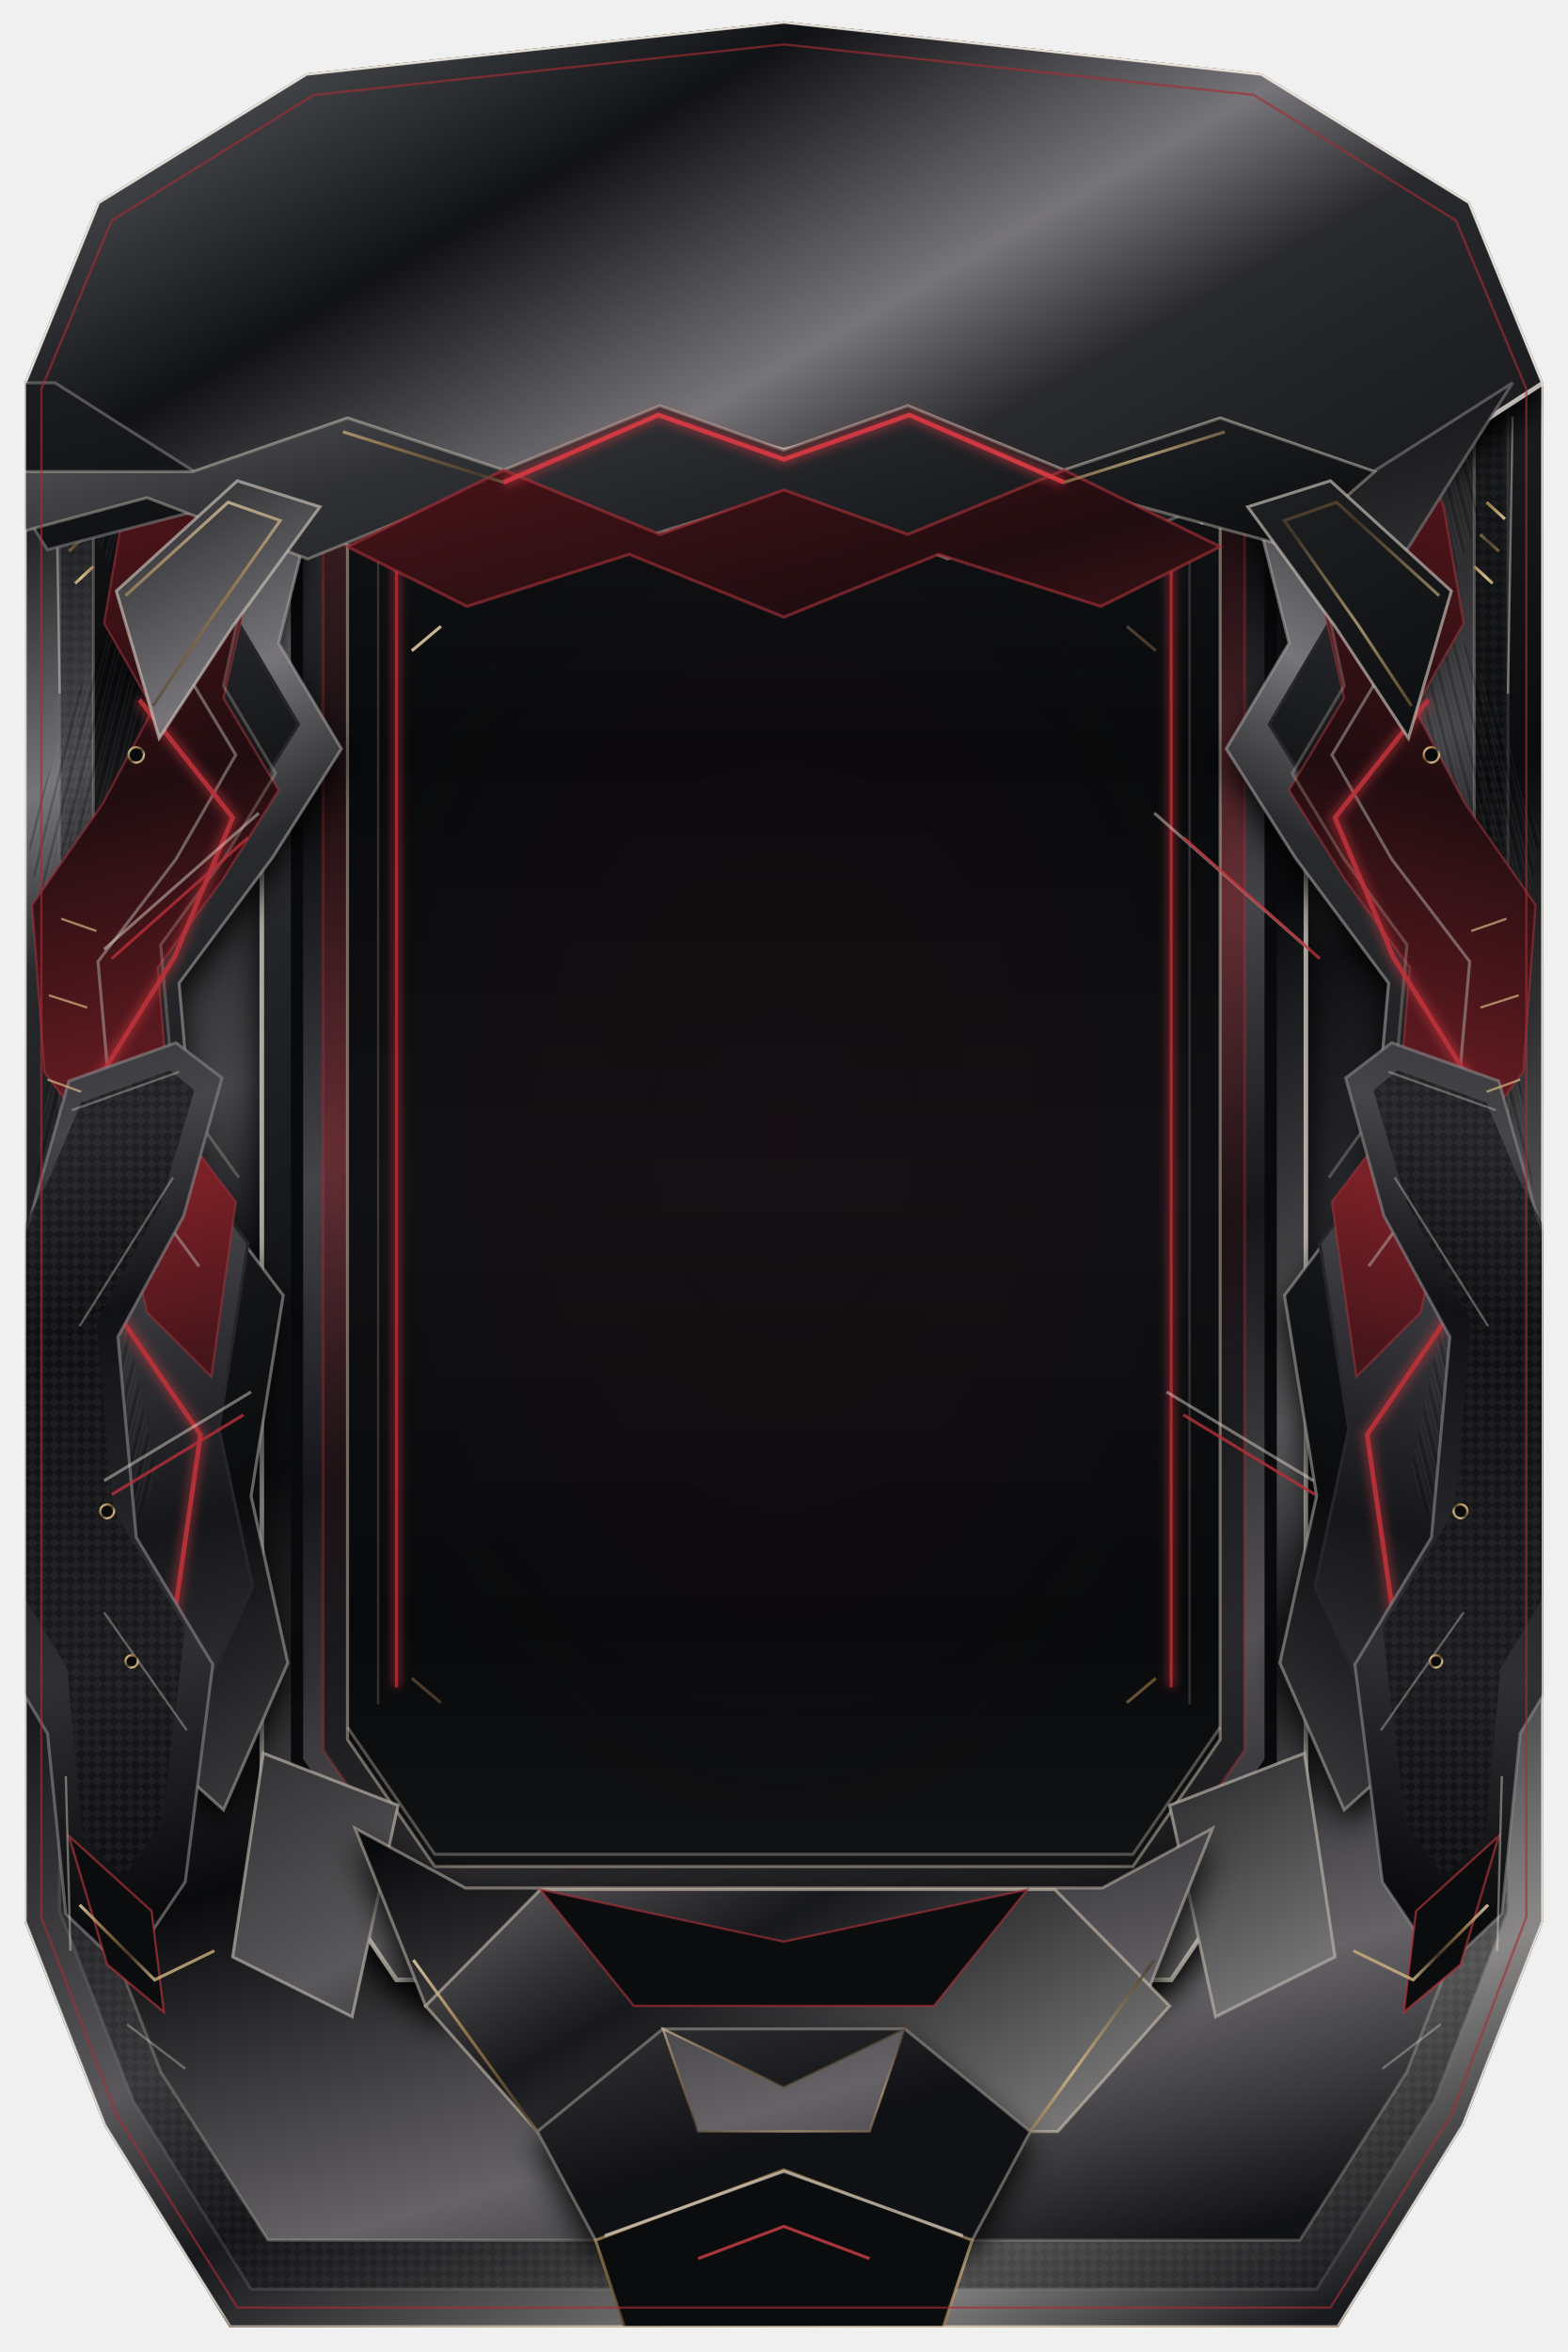
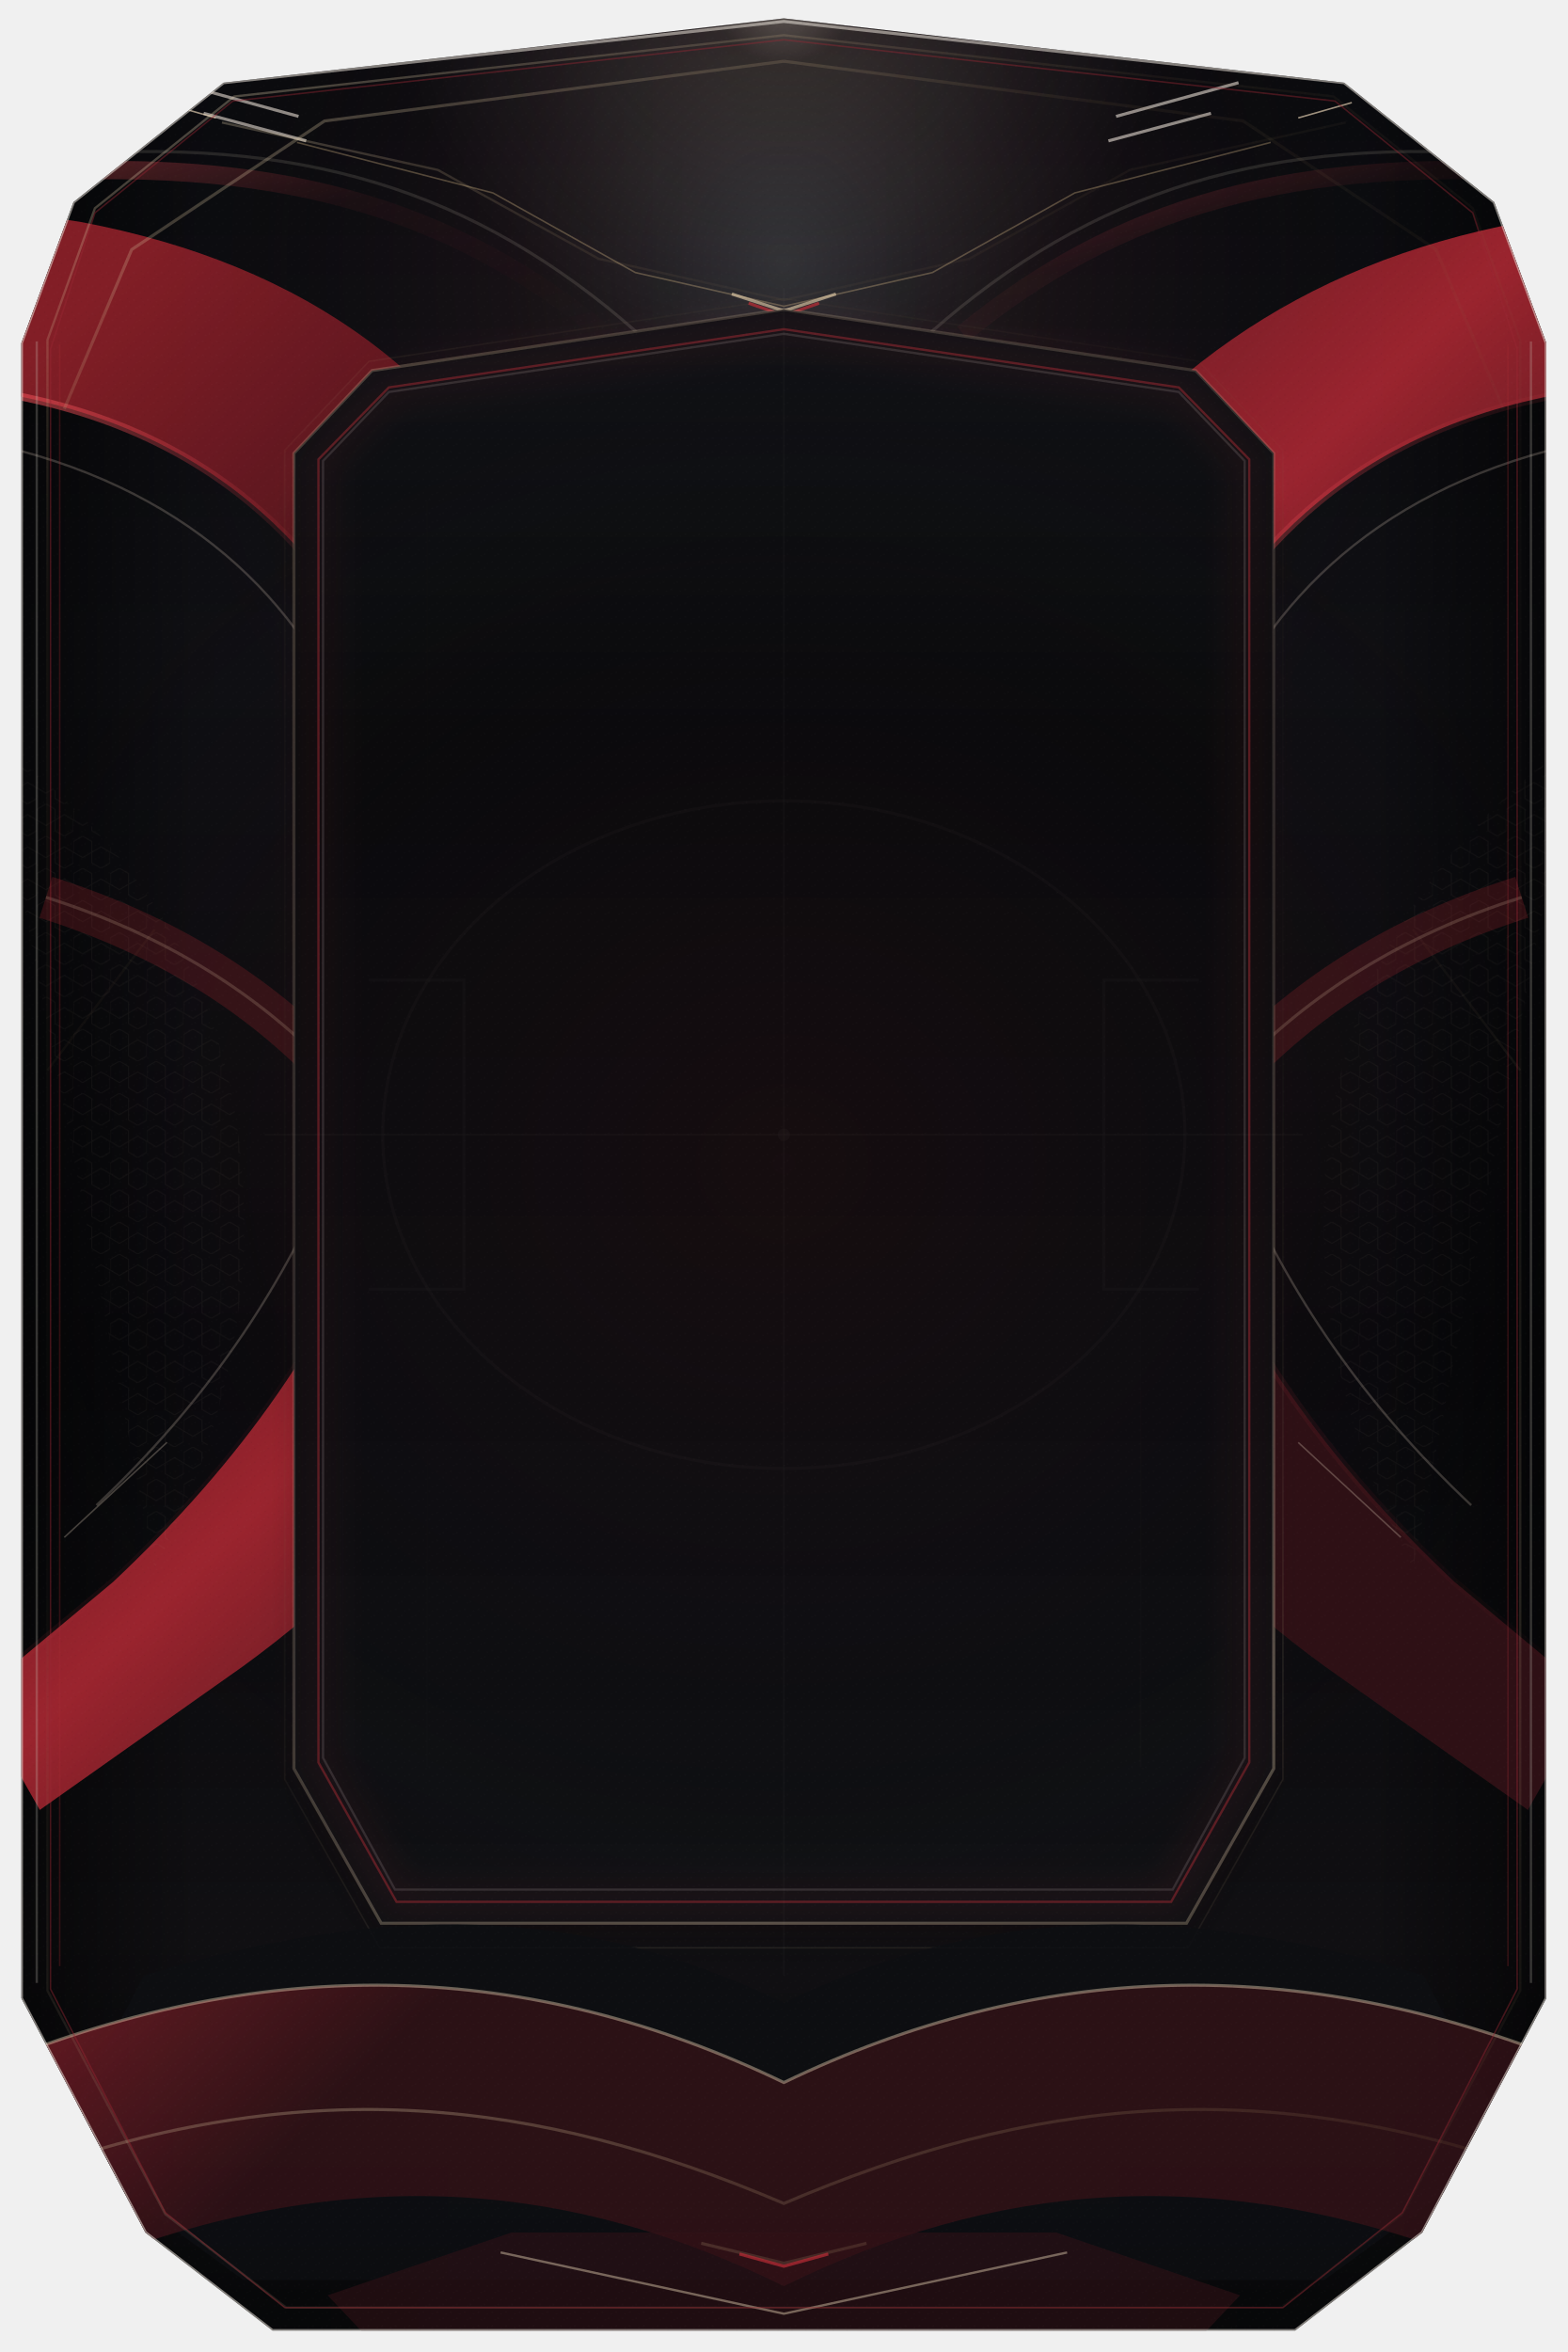
<svg xmlns="http://www.w3.org/2000/svg" width="1024" height="1536" viewBox="0 0 1024 1536" fill="none">
  <defs>
-     <linearGradient id="outerSteel" x1="90" y1="40" x2="916" y2="1480" gradientUnits="userSpaceOnUse">
-       <stop stop-color="#D0CFCC" />
-       <stop offset=".035" stop-color="#424347" />
-       <stop offset=".12" stop-color="#111215" />
-       <stop offset=".23" stop-color="#777579" />
-       <stop offset=".29" stop-color="#292A2D" />
-       <stop offset=".51" stop-color="#0A0B0D" />
-       <stop offset=".69" stop-color="#5A585B" />
-       <stop offset=".76" stop-color="#17181B" />
-       <stop offset=".91" stop-color="#8B8988" />
-       <stop offset="1" stop-color="#1A1B1E" />
+     <linearGradient id="night" x1="512" y1="0" x2="512" y2="1536" gradientUnits="userSpaceOnUse">
+       <stop stop-color="#090A0D" />
+       <stop offset=".28" stop-color="#101014" />
+       <stop offset=".58" stop-color="#090A0D" />
+       <stop offset=".82" stop-color="#111013" />
+       <stop offset="1" stop-color="#070809" />
    </linearGradient>
-     <linearGradient id="blackChrome" x1="286" y1="70" x2="698" y2="1490" gradientUnits="userSpaceOnUse">
-       <stop stop-color="#65656A" />
-       <stop offset=".06" stop-color="#1C1D20" />
-       <stop offset=".2" stop-color="#090A0C" />
-       <stop offset=".39" stop-color="#464549" />
-       <stop offset=".47" stop-color="#111215" />
-       <stop offset=".62" stop-color="#303034" />
-       <stop offset=".73" stop-color="#090A0C" />
-       <stop offset=".89" stop-color="#666367" />
-       <stop offset="1" stop-color="#111215" />
+     <linearGradient id="redRibbon" x1="100" y1="155" x2="768" y2="825" gradientUnits="userSpaceOnUse">
+       <stop stop-color="#8F2029" />
+       <stop offset=".32" stop-color="#4E141A" />
+       <stop offset=".67" stop-color="#AA2732" />
+       <stop offset="1" stop-color="#321116" />
    </linearGradient>
-     <linearGradient id="titanium" x1="146" y1="180" x2="504" y2="1400" gradientUnits="userSpaceOnUse">
-       <stop stop-color="#6B6B6D" />
-       <stop offset=".12" stop-color="#303135" />
-       <stop offset=".28" stop-color="#0E0F11" />
-       <stop offset=".46" stop-color="#444348" />
-       <stop offset=".61" stop-color="#151619" />
-       <stop offset=".82" stop-color="#555256" />
+     <linearGradient id="redSheen" x1="0" y1="0" x2="1" y2="1">
+       <stop stop-color="#F05259" stop-opacity=".68" />
+       <stop offset=".38" stop-color="#C33740" stop-opacity=".14" />
+       <stop offset="1" stop-color="#701820" stop-opacity=".02" />
+     </linearGradient>
+     <linearGradient id="foil" x1="155" y1="0" x2="870" y2="1500" gradientUnits="userSpaceOnUse">
+       <stop stop-color="#F2E3C3" stop-opacity=".85" />
+       <stop offset=".18" stop-color="#A98A5C" stop-opacity=".18" />
+       <stop offset=".49" stop-color="#65543A" stop-opacity=".08" />
+       <stop offset=".77" stop-color="#D6C29D" stop-opacity=".38" />
+       <stop offset="1" stop-color="#8F7045" stop-opacity=".12" />
+     </linearGradient>
+     <linearGradient id="window" x1="512" y1="182" x2="512" y2="1336" gradientUnits="userSpaceOnUse">
+       <stop stop-color="#111216" />
+       <stop offset=".26" stop-color="#090A0C" />
+       <stop offset=".62" stop-color="#0B0C0F" />
      <stop offset="1" stop-color="#101114" />
    </linearGradient>
-     <linearGradient id="crimson" x1="165" y1="112" x2="412" y2="1026" gradientUnits="userSpaceOnUse">
-       <stop stop-color="#A82C35" />
-       <stop offset=".14" stop-color="#5B171D" />
-       <stop offset=".39" stop-color="#210D10" />
-       <stop offset=".66" stop-color="#7B2027" />
-       <stop offset=".84" stop-color="#2C1014" />
-       <stop offset="1" stop-color="#0B0C0E" />
+     <radialGradient id="stadiumWash" cx="0" cy="0" r="1" gradientTransform="matrix(0 538 -447 0 512 170)" gradientUnits="userSpaceOnUse">
+       <stop stop-color="#D1D2D8" stop-opacity=".16" />
+       <stop offset=".4" stop-color="#8D4850" stop-opacity=".09" />
+       <stop offset="1" stop-color="#090A0D" stop-opacity="0" />
+     </radialGradient>
+     <radialGradient id="redAtmosphere" cx="0" cy="0" r="1" gradientTransform="matrix(0 544 -600 0 512 760)" gradientUnits="userSpaceOnUse">
+       <stop stop-color="#64171E" stop-opacity=".22" />
+       <stop offset=".58" stop-color="#321217" stop-opacity=".11" />
+       <stop offset="1" stop-color="#090A0C" stop-opacity="0" />
+     </radialGradient>
+     <radialGradient id="footlight" cx="0" cy="0" r="1" gradientTransform="matrix(0 230 -250 0 512 0)" gradientUnits="userSpaceOnUse">
+       <stop stop-color="#FFF4E4" stop-opacity=".32" />
+       <stop offset=".18" stop-color="#F2D8BA" stop-opacity=".1" />
+       <stop offset="1" stop-color="#FFF" stop-opacity="0" />
+     </radialGradient>
+     <linearGradient id="edgeShade" x1="0" y1="0" x2="1024" y2="0" gradientUnits="userSpaceOnUse">
+       <stop stop-color="#000" stop-opacity=".62" />
+       <stop offset=".12" stop-color="#000" stop-opacity=".08" />
+       <stop offset=".5" stop-color="#000" stop-opacity="0" />
+       <stop offset=".88" stop-color="#000" stop-opacity=".08" />
+       <stop offset="1" stop-color="#000" stop-opacity=".62" />
    </linearGradient>
-     <linearGradient id="champagne" x1="0" y1="0" x2="1" y2="1">
-       <stop stop-color="#F5E0B3" />
-       <stop offset=".25" stop-color="#A7834F" />
-       <stop offset=".52" stop-color="#51402D" />
-       <stop offset=".77" stop-color="#D7BD89" />
-       <stop offset="1" stop-color="#735633" />
-     </linearGradient>
-     <linearGradient id="insetGlass" x1="512" y1="300" x2="512" y2="1250" gradientUnits="userSpaceOnUse">
-       <stop stop-color="#111316" />
-       <stop offset=".2" stop-color="#08090B" />
-       <stop offset=".5" stop-color="#101114" />
-       <stop offset=".8" stop-color="#08090B" />
-       <stop offset="1" stop-color="#131416" />
-     </linearGradient>
-     <radialGradient id="windowGlow" cx="0" cy="0" r="1" gradientTransform="matrix(0 490 -326 0 512 742)" gradientUnits="userSpaceOnUse">
-       <stop stop-color="#451216" stop-opacity=".13" />
-       <stop offset=".75" stop-color="#291014" stop-opacity=".07" />
-       <stop offset="1" stop-color="#08090B" stop-opacity="0" />
-     </radialGradient>
-     <pattern id="brush" width="7" height="26" patternUnits="userSpaceOnUse" patternTransform="rotate(14)">
-       <rect width="7" height="26" fill="transparent" />
-       <path d="M1 0v26M3.5 0v26" stroke="#FFF" stroke-opacity=".075" stroke-width=".6" />
-       <path d="M6 0v26" stroke="#000" stroke-opacity=".38" stroke-width="1" />
+     <pattern id="fineGrain" width="9" height="9" patternUnits="userSpaceOnUse">
+       <path d="M1 2h1M6 7h1M8 3h.7M3 8h.6" stroke="#EDE8DF" stroke-opacity=".12" stroke-width=".7" />
+       <path d="M4 1h.7M2 6h.6M8 8h.5" stroke="#000" stroke-opacity=".28" stroke-width=".8" />
    </pattern>
-     <pattern id="weave" width="10" height="10" patternUnits="userSpaceOnUse" patternTransform="rotate(45)">
-       <rect width="10" height="10" fill="#090A0C" />
-       <path d="M0 0h5v5H0zM5 5h5v5H5z" fill="#1D1E21" />
-       <path d="M5 0h5v5H5zM0 5h5v5H0z" fill="#0E0F11" />
+     <pattern id="microHex" width="24" height="21" patternUnits="userSpaceOnUse">
+       <path d="m6 0 6 3.5v7L6 14 0 10.5v-7L6 0Zm12 7 6 3.5v7L18 21l-6-3.5v-7L18 7Z" stroke="#D9C7A8" stroke-opacity=".22" stroke-width=".65" />
    </pattern>
-     <filter id="lift" x="-30%" y="-30%" width="160%" height="170%" color-interpolation-filters="sRGB">
-       <feGaussianBlur in="SourceAlpha" stdDeviation="10" result="blur" />
-       <feOffset dy="10" result="offset" />
-       <feFlood flood-color="#000" flood-opacity=".9" result="shade" />
+     <filter id="softBloom" x="-80%" y="-80%" width="260%" height="260%" color-interpolation-filters="sRGB">
+       <feGaussianBlur stdDeviation="12" />
+     </filter>
+     <filter id="frameShadow" x="-20%" y="-20%" width="140%" height="150%" color-interpolation-filters="sRGB">
+       <feGaussianBlur in="SourceAlpha" stdDeviation="15" result="blur" />
+       <feOffset dy="12" result="offset" />
+       <feFlood flood-color="#000" flood-opacity=".8" result="shade" />
      <feComposite in="shade" in2="offset" operator="in" result="shadow" />
      <feMerge>
        <feMergeNode in="shadow" />
        <feMergeNode in="SourceGraphic" />
      </feMerge>
    </filter>
-     <filter id="cavity" x="-15%" y="-12%" width="130%" height="140%" color-interpolation-filters="sRGB">
-       <feGaussianBlur in="SourceAlpha" stdDeviation="17" result="blur" />
-       <feOffset dy="15" result="offset" />
-       <feFlood flood-color="#000" flood-opacity=".98" result="shade" />
-       <feComposite in="shade" in2="offset" operator="in" result="shadow" />
-       <feMerge>
-         <feMergeNode in="shadow" />
-         <feMergeNode in="SourceGraphic" />
-       </feMerge>
-     </filter>
-     <filter id="seamGlow" x="-100%" y="-100%" width="300%" height="300%" color-interpolation-filters="sRGB">
-       <feGaussianBlur stdDeviation="3" />
-     </filter>
-     <clipPath id="cardShape">
-       <path d="M512 14 824 48 960 132 1008 250V1255l-52 133-82 132H150l-82-132-52-133V250l48-118 136-84 312-34Z" />
+     <clipPath id="cardEdge">
+       <path d="M512 12 878 54 976 132 1010 224V1305l-81 153-83 64H178l-83-64-81-153V224l34-92 98-78 366-42Z" />
    </clipPath>
-     <g id="shoulder">
-       <path d="M35 254 115 132 275 91 352 143 326 223 251 245 210 308 182 420 223 489 178 560 117 642 128 770 185 846 164 977 188 1086 146 1182 94 1135 68 1045 43 905 58 773 37 651 73 548 112 472 85 407 100 313 35 254Z" fill="url(#outerSteel)" stroke="#A5A1A0" stroke-opacity=".58" stroke-width="2" filter="url(#lift)" />
-       <path d="m48 260 80-112 141-37 55 37-25 57-70 24-47 70-26 108 39 66-41 66-56 75 10 126 54 72-19 121 22 103-34 76-30-29-22-79-24-138 15-130-20-116 33-94 36-70-27-64 14-83-58-61Z" fill="url(#titanium)" stroke="#252629" stroke-width="2" />
-       <path d="m59 272 72-101 132-35-37 43-67 23-43 63-22 101 36 61-38 62-54 72 9 120 54 71-18 115 20 96-20 45-20-20-19-74-22-133 14-124-18-111 29-86 34-66-25-60 13-78-50-53Z" fill="url(#brush)" opacity=".68" />
-       <path d="m111 311 76-65 82-24-46 61-42 21-22 94-13 58 36 60-37 59-42 57 8 96 43 57-16 114-42-42-20-94-47-63-8-109 46-66 33-62-32-56 13-76 31-80Z" fill="url(#crimson)" stroke="#9A3239" stroke-opacity=".58" stroke-width="1.5" />
-       <path d="m118 309 70-60 75-20-40 53-44 21-21 89-12 56 34 57-34 56-41 56 8 92 43 60" stroke="#E4D7C7" stroke-opacity=".25" stroke-width="2" />
-       <path d="m103 281 89-76 102-26-30 46-77 25-49 69-23 109 39 65-39 68-51 67 11 124 55 75" stroke="#B8B5B2" stroke-opacity=".48" stroke-width="2" />
-       <path d="m105 282 85-74 99-27" stroke="url(#champagne)" stroke-opacity=".82" stroke-width="2" />
-       <path d="m91 457 61 77-38 91-51 82 12 148 56 82-21 145" stroke="#B32D35" stroke-opacity=".92" stroke-width="3" />
-       <path d="m91 457 61 77-38 91-51 82 12 148 56 82-21 145" stroke="#C93942" stroke-opacity=".42" stroke-width="8" filter="url(#seamGlow)" />
-       <path d="m45 706 70-25 30 23-25 90-43 79 12 131 50 83-18 142-39 58-39-37-12-118-50-83-14-154 52-97Z" fill="url(#blackChrome)" stroke="#888487" stroke-opacity=".62" stroke-width="2" />
-       <path d="m53 720 58-21 16 13-22 74-42 77 11 123 47 77-15 127-25 36-27-25-10-111-47-79-13-151 48-90Z" fill="url(#weave)" opacity=".62" />
-       <path d="m47 725 70-25m-65 166 61-97m-45 284 54 77m-39 192 38 29" stroke="#EAE4DB" stroke-opacity=".34" stroke-width="1.5" />
-       <path d="m45 1199 54 49 8 66-37-31-25-84Z" fill="url(#crimson)" stroke="#B6353B" stroke-opacity=".65" stroke-width="1.5" />
-       <path d="m39 258 77-117 158-43" stroke="#F5F0E8" stroke-opacity=".75" stroke-width="2" />
-       <path d="m36 272 3 181m4 707 3 114" stroke="#E4DACE" stroke-opacity=".44" stroke-width="1.5" />
-       <path d="m41 339 12-11m-8 32 12-11m-8 32 12-11" stroke="url(#champagne)" stroke-width="2" />
-       <path d="m40 600 23 8m-31 42 25 8m-26 47 22 8" stroke="#D2B784" stroke-opacity=".7" stroke-width="1.5" />
-       <circle cx="78" cy="293" r="5" fill="#090A0C" stroke="url(#champagne)" stroke-width="1.5" />
-       <circle cx="70" cy="987" r="4.5" fill="#090A0C" stroke="url(#champagne)" stroke-width="1.5" />
-       <path d="m52 1244 49 49 39-19" stroke="url(#champagne)" stroke-opacity=".8" stroke-width="2" />
+     <clipPath id="playerWindow">
+       <path d="M512 168 793 211 851 272V1175l-64 115H237l-64-115V272l58-61 281-43Z" />
+     </clipPath>
+   </defs>
+   <g clip-path="url(#cardEdge)">
+     <rect width="1024" height="1536" fill="url(#night)" />
+     <rect width="1024" height="1536" fill="url(#stadiumWash)" />
+     <rect width="1024" height="1536" fill="url(#redAtmosphere)" />
+     <rect width="1024" height="1536" fill="url(#edgeShade)" />
+     <path d="M0 105C170 85 289 114 397 201c47 38 86 83 124 133" stroke="#F8EAD1" stroke-opacity=".12" stroke-width="2" />
+     <path d="M0 114C180 100 295 136 395 218" stroke="url(#redSheen)" stroke-opacity=".5" stroke-width="12" />
+     <path d="M1024 105C854 85 735 114 627 201c-47 38-86 83-124 133" stroke="#F8EAD1" stroke-opacity=".12" stroke-width="2" />
+     <path d="M1024 114C844 100 729 136 629 218" stroke="url(#redSheen)" stroke-opacity=".5" stroke-width="12" />
+     <ellipse cx="512" cy="42" rx="455" ry="180" fill="url(#footlight)" />
+     <path d="M115 54 195 76m-62-2 67 18m609-38-80 22m62-2-67 18" stroke="#FFF5E9" stroke-opacity=".54" stroke-width="2" />
+     <path d="m106 67 35 10m742-10-35 10" stroke="#EAD5B8" stroke-opacity=".66" stroke-width="1" />
+     <path d="M145 80 286 111l105 58 121 27 121-27 105-58 141-31" stroke="url(#foil)" stroke-opacity=".4" stroke-width="1.5" />
+     <path d="M194 93 322 126l93 52 97 22 97-22 93-52 128-33" stroke="#D5B784" stroke-opacity=".34" stroke-width="1" />
+     <path d="m478 192 34 11 34-11" stroke="#E6D2AC" stroke-opacity=".62" stroke-width="2" />
+     <path d="m489 198 23 8 23-8" stroke="#B52C35" stroke-opacity=".74" stroke-width="2" />
+     <path d="M-24 253C126 271 208 350 256 451c51 108 40 212-3 324-37 96-94 178-179 258l-90 75 42 74 133-94c114-83 184-184 222-305 44-143 42-283-22-415C300 247 201 173 53 145l-77-12v120Z" fill="url(#redRibbon)" opacity=".9" />
+     <path d="M-24 253C126 271 208 350 256 451c51 108 40 212-3 324-37 96-94 178-179 258l-90 75" stroke="url(#redSheen)" stroke-width="5" />
+     <path d="M-24 286C112 311 191 384 230 476c43 101 28 194-14 290-34 79-82 150-153 217" stroke="#E7D8C4" stroke-opacity=".22" stroke-width="1.5" />
+     <path d="M1048 253C898 271 816 350 768 451c-51 108-40 212 3 324 37 96 94 178 179 258l90 75-42 74-133-94c-114-83-184-184-222-305-44-143-42-283 22-415 82-121 181-195 329-223l77-12v120Z" fill="url(#redRibbon)" opacity=".9" />
+     <path d="M1048 253C898 271 816 350 768 451c-51 108-40 212 3 324 37 96 94 178 179 258l90 75" stroke="url(#redSheen)" stroke-width="5" />
+     <path d="M1048 286C912 311 833 384 794 476c-43 101-28 194 14 290 34 79 82 150 153 217" stroke="#E7D8C4" stroke-opacity=".22" stroke-width="1.5" />
+     <path d="M-6 482c102 75 155 165 164 282 7 87-12 175-57 260" fill="url(#microHex)" opacity=".2" />
+     <path d="M1030 482c-102 75-155 165-164 282-7 87 12 175 57 260" fill="url(#microHex)" opacity=".2" />
+     <path d="m31 699 70-92m892 92-70-92" stroke="url(#foil)" stroke-opacity=".5" stroke-width="1.5" />
+     <path d="m42 1004 67-62m806 62-67-62" stroke="#E4D5BD" stroke-opacity=".28" stroke-width="1" />
+     <path d="M30 586C188 636 269 740 322 870c49 119 53 233 12 362" stroke="#B32731" stroke-opacity=".23" stroke-width="28" />
+     <path d="M30 586C188 636 269 740 322 870c49 119 53 233 12 362" stroke="#EBCFB1" stroke-opacity=".18" stroke-width="2" />
+     <path d="M994 586C836 636 755 740 702 870c-49 119-53 233-12 362" stroke="#B32731" stroke-opacity=".23" stroke-width="28" />
+     <path d="M994 586C836 636 755 740 702 870c-49 119-53 233-12 362" stroke="#EBCFB1" stroke-opacity=".18" stroke-width="2" />
+     <path d="M512 244 775 281l42 45V1158l-49 88H256l-49-88V326l42-45 263-37Z" fill="#000" opacity=".68" filter="url(#frameShadow)" />
+     <path d="M512 202 781 242l51 54V1155l-57 101H249l-57-101V296l51-54 269-40Z" fill="url(#window)" stroke="url(#foil)" stroke-opacity=".68" stroke-width="2" />
+     <path d="M512 218 770 256l43 45V1148l-47 86H258l-47-86V301l43-45 258-38Z" stroke="#B7B5B2" stroke-opacity=".18" stroke-width="1.5" />
+     <path d="M512 226 760 263l40 42V1143l-43 80H267l-43-80V305l40-42 248-37Z" fill="url(#redAtmosphere)" opacity=".58" />
+     <path d="M512 202 781 242l51 54V1155l-57 101H249l-57-101V296l51-54 269-40Z" stroke="#F7EBD7" stroke-opacity=".12" stroke-width="2" />
+     <path d="M512 215 770 253l46 47V1151l-51 91H259l-51-91V300l46-47 258-38Z" stroke="#A52A33" stroke-opacity=".48" stroke-width="1.5" />
+     <path d="M512 215 770 253l46 47V1151l-51 91H259l-51-91V300l46-47 258-38Z" stroke="#C53A42" stroke-opacity=".24" stroke-width="7" filter="url(#softBloom)" />
+     <path d="M512 195 783 236l55 58V1162l-62 110H248l-62-110V294l55-58 271-41Z" stroke="url(#foil)" stroke-opacity=".28" stroke-width="1" />
+     <g clip-path="url(#playerWindow)" opacity=".22">
+       <path d="M512 188V1294M165 741h694" stroke="#BFB8AD" stroke-opacity=".13" stroke-width="1" />
+       <ellipse cx="512" cy="741" rx="262" ry="218" stroke="#BFB8AD" stroke-opacity=".11" stroke-width="2" />
+       <circle cx="512" cy="741" r="4" fill="#BFB8AD" fill-opacity=".14" />
+       <path d="M241 640h62v202h-62m542-202h-62v202h62" stroke="#BFB8AD" stroke-opacity=".1" stroke-width="2" />
+       <path d="M279 327v827m466-827v827" stroke="url(#foil)" stroke-opacity=".16" stroke-width="1" />
    </g>
-   </defs>
-   <g clip-path="url(#cardShape)">
-     <rect width="1024" height="1536" fill="#070809" />
-     <path d="M512 14 824 48 960 132 1008 250V1255l-52 133-82 132H150l-82-132-52-133V250l48-118 136-84 312-34Z" fill="url(#outerSteel)" stroke="#D3D0CA" stroke-opacity=".68" stroke-width="3" />
-     <path d="M512 34 810 66 943 147 985 258V1248l-48 124-77 123H164l-77-123-48-124V258l42-111 133-81 298-32Z" fill="url(#weave)" opacity=".46" stroke="#888487" stroke-opacity=".52" stroke-width="2" />
-     <path d="M512 50 793 80 923 158 963 267V1239l-44 114-70 110H175l-70-110-44-114V267l40-109 129-78 282-30Z" fill="url(#blackChrome)" stroke="#D0CAC0" stroke-opacity=".28" stroke-width="2" />
-     <path d="M512 196 714 222 832 303V1165l-75 109H267l-75-109V303l118-81 202-26Z" fill="#000" opacity=".92" filter="url(#cavity)" />
-     <path d="M512 187 730 217 853 302V1163l-88 130H259l-88-130V302l123-85 218-30Z" fill="url(#outerSteel)" stroke="#E5DED3" stroke-opacity=".72" stroke-width="3" filter="url(#lift)" />
-     <path d="M512 209 716 237 830 315V1150l-72 105H266l-72-105V315l114-78 204-28Z" fill="url(#titanium)" stroke="#090A0C" stroke-width="8" />
-     <path d="M512 222 703 248 813 323V1143l-64 93H275l-64-93V323l110-75 191-26Z" fill="url(#crimson)" opacity=".6" stroke="#B4323A" stroke-opacity=".52" stroke-width="2" />
-     <path d="M512 236 692 261 797 332V1136l-57 83H284l-57-83V332l105-71 180-25Z" fill="url(#insetGlass)" stroke="#C4B9A8" stroke-opacity=".52" stroke-width="2" />
-     <path d="M512 236 692 261 797 332V1136l-57 83H284l-57-83V332l105-71 180-25Z" fill="url(#windowGlow)" />
-     <path d="m238 342 94-64 180-25 180 25 94 64" stroke="#F5F0E7" stroke-opacity=".52" stroke-width="2" />
-     <path d="m227 1128 57 83h456l57-83" stroke="#D8CDBD" stroke-opacity=".34" stroke-width="2" />
-     <path d="M247 354v759m530-759v759" stroke="#F4E9D8" stroke-opacity=".17" stroke-width="1.5" />
-     <path d="M259 366v736m506-736v736" stroke="#AA2932" stroke-opacity=".82" stroke-width="2" />
-     <path d="M259 366v736m506-736v736" stroke="#D23A42" stroke-opacity=".42" stroke-width="6" filter="url(#seamGlow)" />
-     <path d="m269 425 19-16m-19 687 19 16m448-703 19 16m-19 687 19-16" stroke="url(#champagne)" stroke-opacity=".82" stroke-width="2" />
-     <g>
-       <use href="#shoulder" />
-       <use href="#shoulder" transform="translate(1024 0) scale(-1 1)" />
-     </g>
-     <path d="M512 14 824 48 960 132 1008 250 903 318 797 281 699 316 602 271 512 294 422 271 325 316 227 281 121 318 16 250 64 132 200 48 512 14Z" fill="url(#outerSteel)" stroke="#EEE8DF" stroke-opacity=".78" stroke-width="3" filter="url(#lift)" />
-     <path d="m36 250 91 58 100-35 102 34 102-42 81 29 81-29 102 42 102-34 100 35 91-58-69 109-123-32-102 40-101-43-118 34-118-34-101 43-102-40-123 32-69-109Z" fill="url(#blackChrome)" stroke="#777579" stroke-opacity=".64" stroke-width="2" />
-     <path d="m126 308 101-35 102 34 102-42 81 29 81-29 102 42 102-34 101 35-56 49-118-32-105 40-105-43-104 32-104-32-105 43-105-40-118 32-56-49Z" fill="url(#titanium)" stroke="#C5BBAE" stroke-opacity=".44" stroke-width="2" />
-     <path d="m227 357 102-50 102 42 81-29 81 29 102-42 102 50-78 39-106-34-101 41-101-41-106 34-78-39Z" fill="url(#crimson)" stroke="#A83138" stroke-opacity=".62" stroke-width="2" />
-     <path d="m224 282 105 33 101-44 82 29 82-29 101 44 105-33" stroke="url(#champagne)" stroke-opacity=".74" stroke-width="2" />
-     <path d="m329 315 101-44 82 29 82-29 101 44" stroke="#D53841" stroke-opacity=".92" stroke-width="3" />
-     <path d="m329 315 101-44 82 29 82-29 101 44" stroke="#D53841" stroke-opacity=".42" stroke-width="8" filter="url(#seamGlow)" />
-     <path d="M512 114v153" stroke="url(#champagne)" stroke-opacity=".76" stroke-width="2" />
-     <path d="m172 1145 88 34-30 138-78-39 20-133Zm680 0-88 34 30 138 78-39-20-133Z" fill="url(#outerSteel)" stroke="#B5AEA5" stroke-opacity=".7" stroke-width="2" />
-     <path d="m232 1194 72 39h416l72-39-46 116H278l-46-116Z" fill="url(#blackChrome)" stroke="#D1C7B9" stroke-opacity=".5" stroke-width="2" filter="url(#lift)" />
-     <path d="m278 1310 75-76h336l75 76-73 82H351l-73-82Z" fill="url(#outerSteel)" stroke="#D9CEBC" stroke-opacity=".54" stroke-width="2" />
-     <path d="m353 1234 159 34 159-34-61 76H414l-61-76Z" fill="url(#crimson)" stroke="#A63038" stroke-opacity=".65" stroke-width="1.5" />
-     <path d="m351 1392 82-67h158l82 67-38 71H389l-38-71Z" fill="url(#titanium)" stroke="#8F8984" stroke-opacity=".64" stroke-width="2" filter="url(#lift)" />
-     <path d="m433 1325 79 38 79-38-23 67H456l-23-67Z" fill="url(#blackChrome)" stroke="url(#champagne)" stroke-opacity=".56" stroke-width="1.5" />
-     <path d="m389 1463 123-46 123 46-23 69H412l-23-69Z" fill="url(#crimson)" stroke="url(#champagne)" stroke-opacity=".7" stroke-width="2" />
-     <path d="m395 1460 117-42 117 42" stroke="#F2EBDD" stroke-opacity=".58" stroke-width="2" />
-     <path d="m456 1475 56-21 56 21" stroke="#D64047" stroke-opacity=".78" stroke-width="2" />
-     <path d="m270 1280 81 112m403-112-81 112" stroke="url(#champagne)" stroke-opacity=".8" stroke-width="2" />
-     <path d="m76 386 79-72 54 17-57 78-48 73-28-96Zm872 0-79-72-54 17 57 78 48 73 28-96Z" fill="url(#outerSteel)" stroke="#C9C2B8" stroke-opacity=".66" stroke-width="2" />
-     <path d="m82 389 67-61 34 12-48 68-35 53m840-72-67-61-34 12 48 68 35 53" stroke="url(#champagne)" stroke-opacity=".7" stroke-width="2" />
-     <path d="m68 620 101-89m686 89-101-89m-686 436 96-58m694 58-96-58" stroke="#E6DFD4" stroke-opacity=".46" stroke-width="2" />
-     <path d="m73 626 89-79m700 79-89-79m-700 429 86-52m700 52-86-52" stroke="#B82F37" stroke-opacity=".8" stroke-width="2" />
-     <circle cx="89" cy="493" r="5" fill="#08090A" stroke="url(#champagne)" stroke-width="1.5" />
-     <circle cx="935" cy="493" r="5" fill="#08090A" stroke="url(#champagne)" stroke-width="1.5" />
-     <circle cx="86" cy="1085" r="4" fill="#08090A" stroke="url(#champagne)" stroke-width="1.5" />
-     <circle cx="938" cy="1085" r="4" fill="#08090A" stroke="url(#champagne)" stroke-width="1.5" />
-     <path d="M512 14 824 48 960 132 1008 250V1255l-52 133-82 132H150l-82-132-52-133V250l48-118 136-84 312-34Z" stroke="#F2ECE2" stroke-opacity=".82" stroke-width="2" />
-     <path d="M512 29 819 62 951 144 997 254V1252l-49 129-79 126H155l-79-126-49-129V254l46-110 132-82 307-33Z" stroke="#A72C34" stroke-opacity=".62" stroke-width="1.5" />
-     <path d="m52 1376 98 144h724l98-144" stroke="url(#champagne)" stroke-opacity=".6" stroke-width="2" />
+     <path d="M94 1290c156-47 284-47 418 18 134-65 262-65 418-18l57 110-122 89H159l-122-89 57-110Z" fill="#0D0E11" opacity=".86" />
+     <path d="M-4 1348c180-73 350-68 516 12 166-80 336-85 516-12l-74 125c-165-61-306-47-442 20-136-67-277-81-442-20l-74-125Z" fill="url(#redRibbon)" opacity=".82" />
+     <path d="M-4 1348c180-73 350-68 516 12 166-80 336-85 516-12" stroke="#E9D4B6" stroke-opacity=".42" stroke-width="2" />
+     <path d="M28 1415c174-59 320-46 484 24 164-70 310-83 484-24" stroke="url(#foil)" stroke-opacity=".8" stroke-width="2" />
+     <path d="m126 1450 83 51h606l83-51-43 86H169l-43-86Z" fill="url(#blackChrome)" />
+     <path d="m214 1499 120-41h356l120 41-35 37H249l-35-37Z" fill="url(#redRibbon)" opacity=".55" />
+     <path d="m327 1471 185 40 185-40" stroke="#F0DEBD" stroke-opacity=".42" stroke-width="1.5" />
+     <path d="m458 1465 54 13 54-13" stroke="url(#foil)" stroke-opacity=".8" stroke-width="2" />
+     <path d="m483 1472 29 8 29-8" stroke="#B82B35" stroke-opacity=".72" stroke-width="2" />
+     <path d="M512 40 812 79l126 84 44 104" stroke="url(#foil)" stroke-opacity=".45" stroke-width="2" />
+     <path d="M512 40 212 79 86 163 42 267" stroke="url(#foil)" stroke-opacity=".45" stroke-width="2" />
+     <path d="M24 223V1295m976-1072V1295" stroke="#CFC8BC" stroke-opacity=".24" stroke-width="1.5" />
+     <path d="M39 225V1284m946-1059V1284" stroke="#A72D35" stroke-opacity=".26" stroke-width="1" />
+     <path d="M512 14 878 54l98 78 34 92V1305l-81 153-83 64H178l-83-64-81-153V224l34-92 98-78 366-40Z" stroke="#E9E2D8" stroke-opacity=".54" stroke-width="2" />
+     <path d="M512 23 871 63l91 73 31 86V1300l-77 146-79 61H187l-79-61-77-146V222l31-86 91-73 359-40Z" stroke="url(#foil)" stroke-opacity=".42" stroke-width="1.5" />
+     <path d="M512 26 872 66l90 73 29 89V1299l-75 146-78 62H186l-78-62-75-146V228l29-89 90-73 360-40Z" stroke="#982832" stroke-opacity=".42" stroke-width="1" />
+     <rect width="1024" height="1536" fill="url(#fineGrain)" opacity=".18" />
  </g>
</svg>
